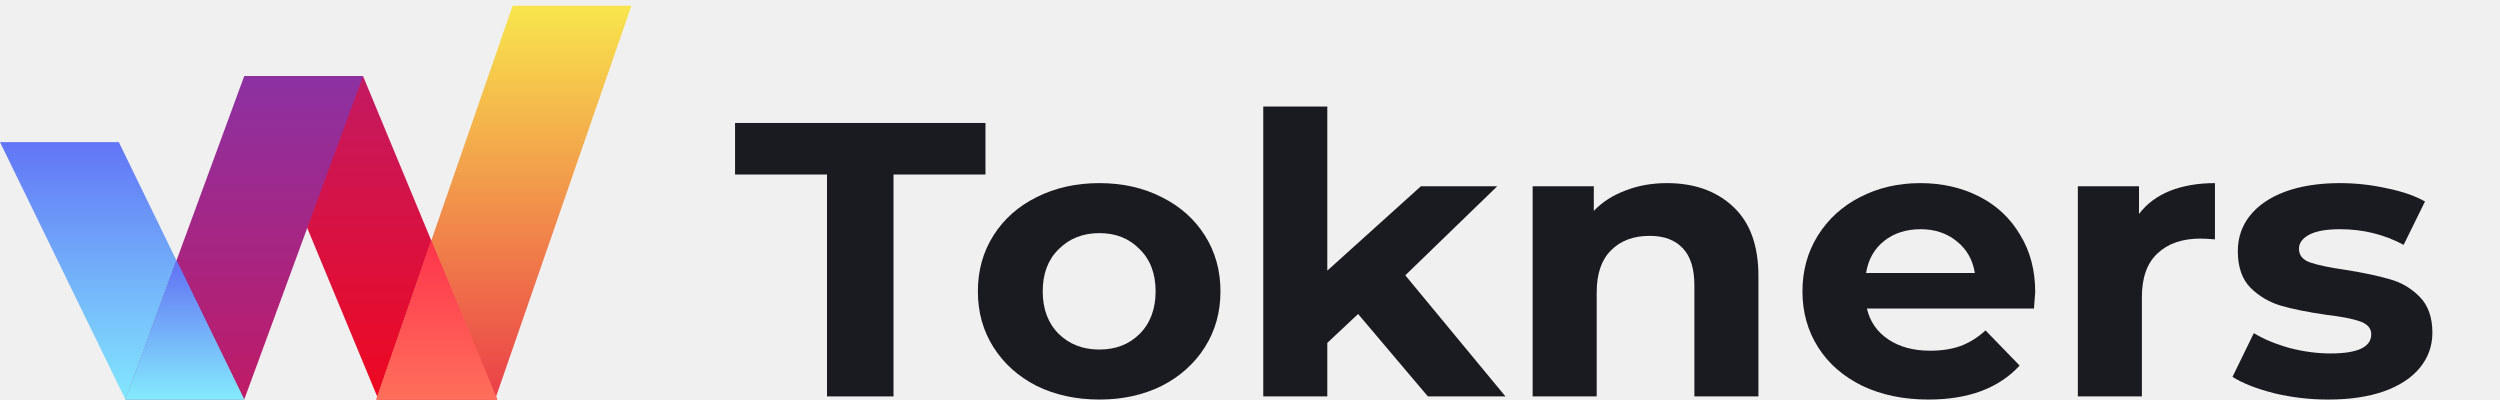
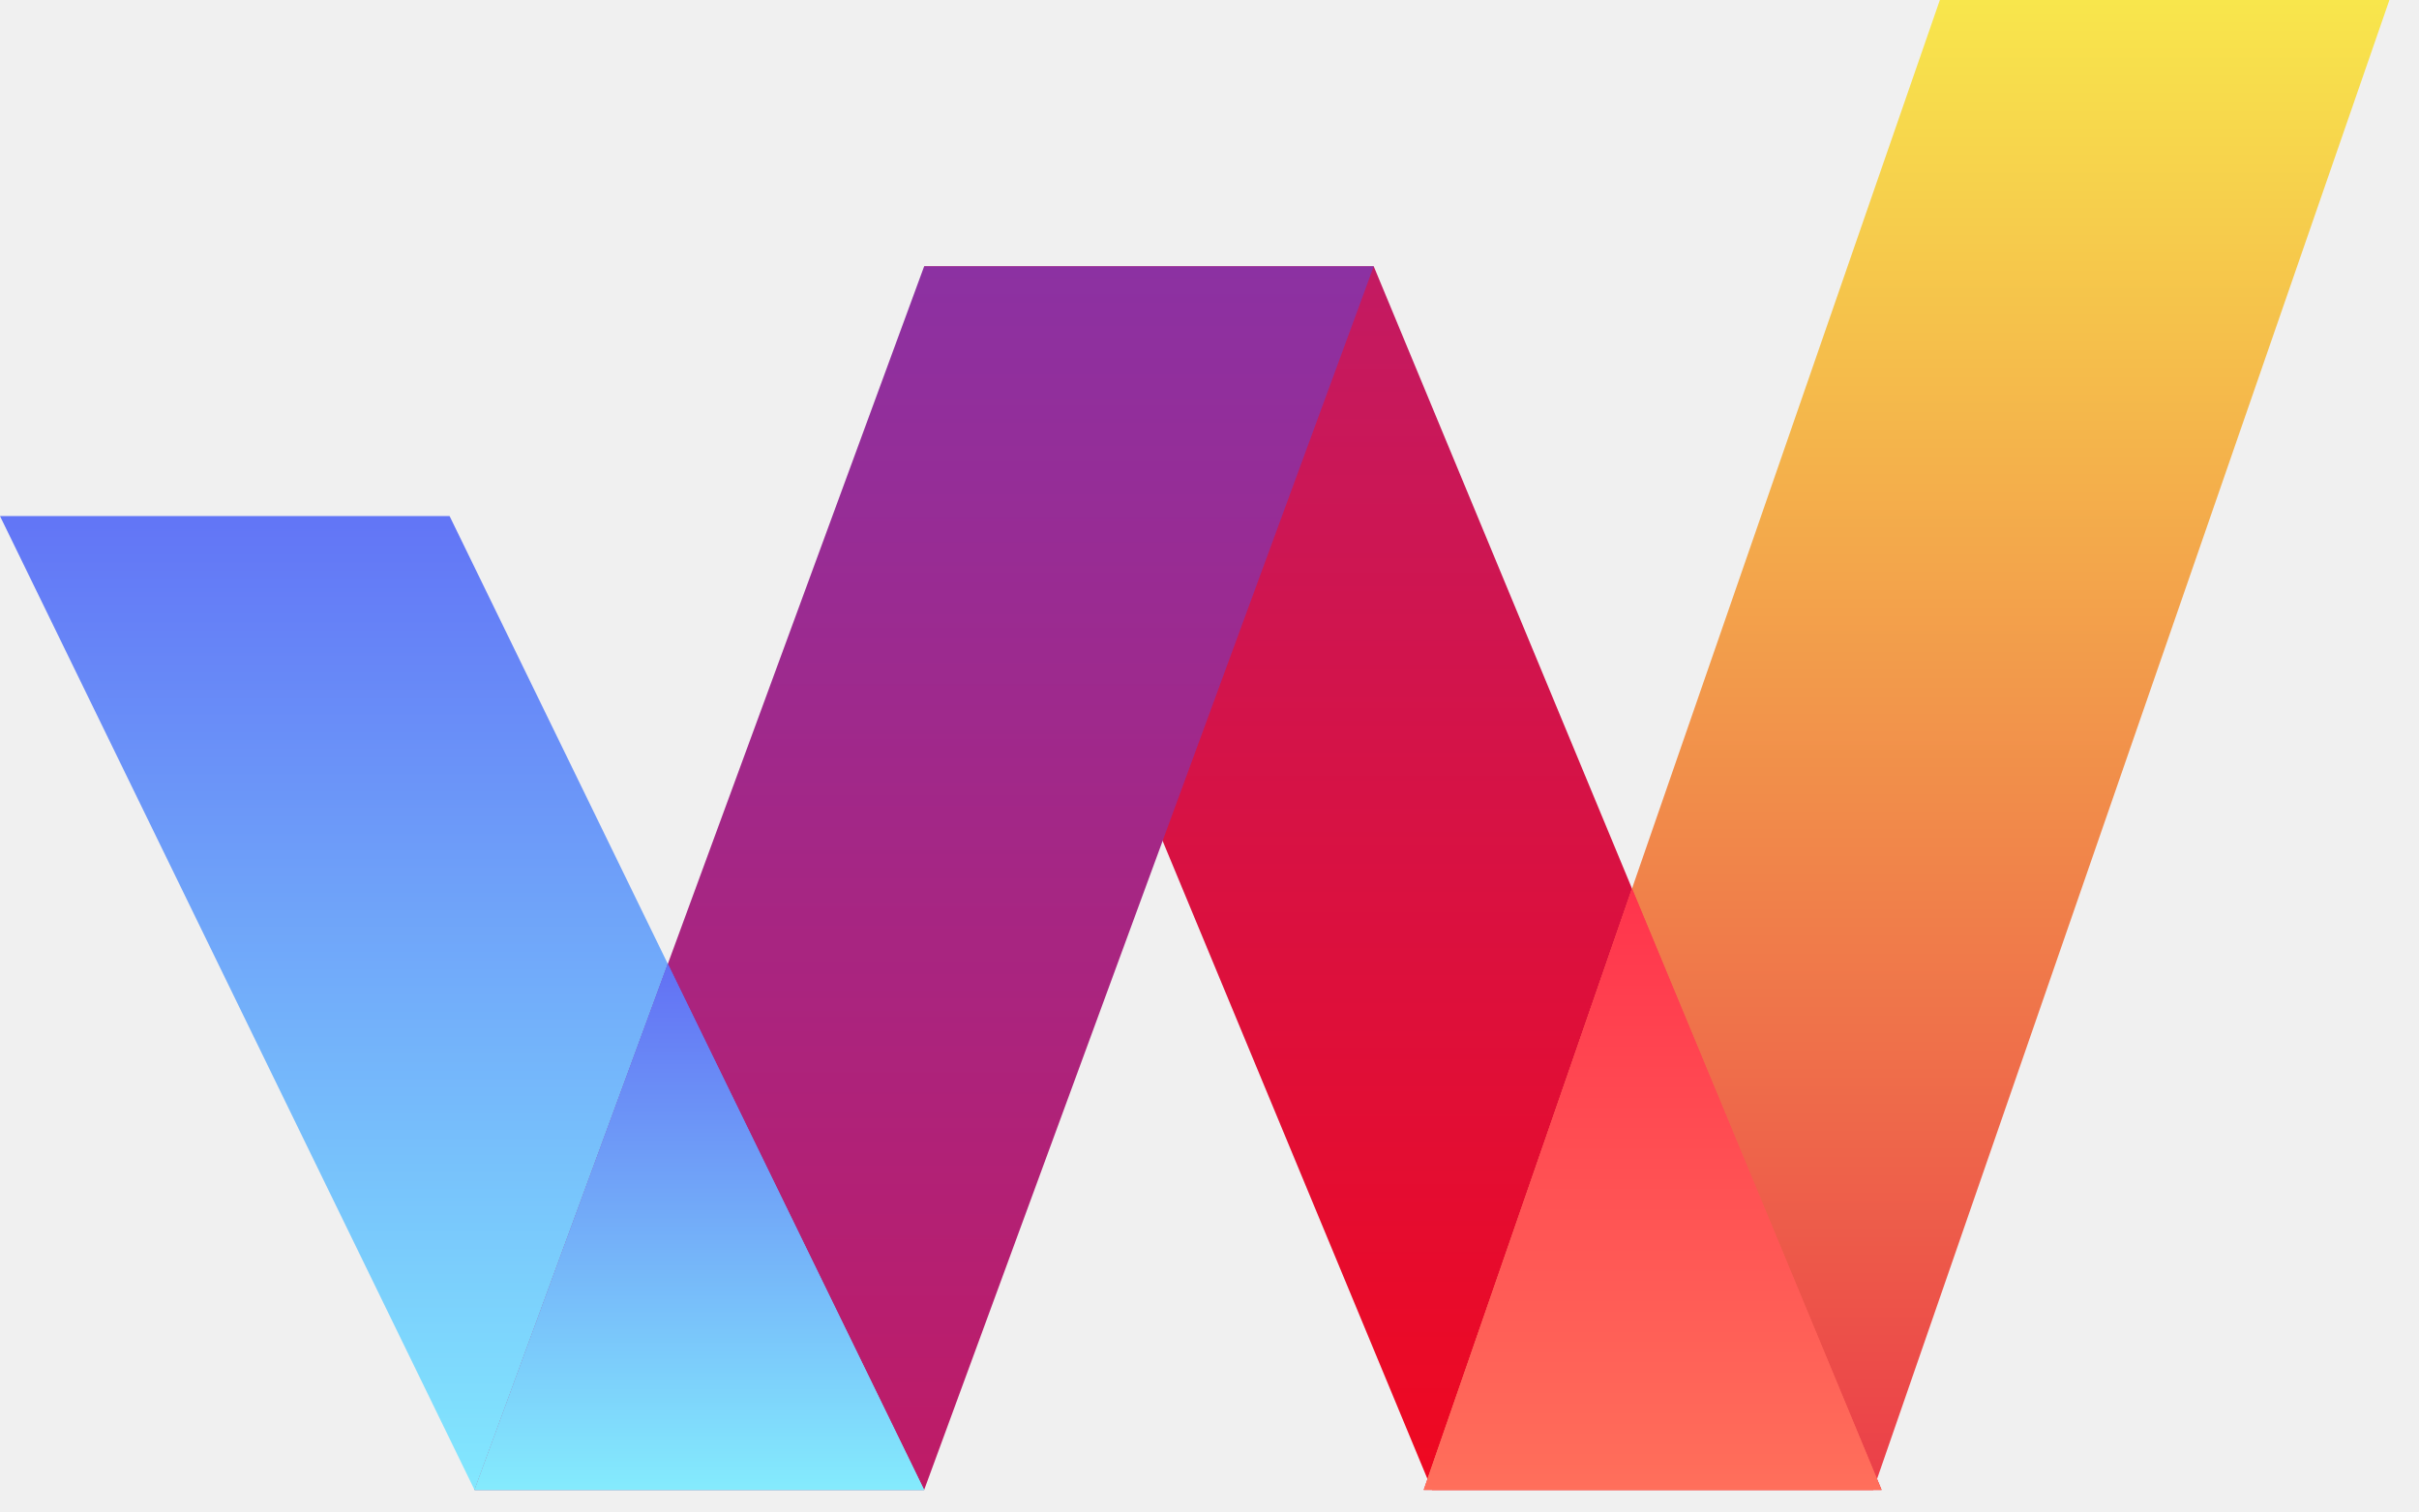
- <svg xmlns="http://www.w3.org/2000/svg" width="219" height="35" viewBox="0 0 219 35" fill="none">
-   <g clip-path="url(#clip0_1_26)">
-     <path d="M10.408 12.45H0L10.986 35H21.394L10.408 12.45Z" fill="url(#paint0_linear_1_26)" />
-     <path d="M31.802 6.668H21.394L33.151 35H43.559L31.802 6.668Z" fill="url(#paint1_linear_1_26)" />
-     <path d="M21.394 6.668H31.802L21.394 35H10.986L21.394 6.668Z" fill="url(#paint2_linear_1_26)" />
-     <path fill-rule="evenodd" clip-rule="evenodd" d="M15.46 22.82L10.986 35H21.394L15.46 22.82Z" fill="url(#paint3_linear_1_26)" />
-     <path fill-rule="evenodd" clip-rule="evenodd" d="M10.986 35H21.394L15.46 22.82L10.986 35Z" fill="url(#paint4_linear_1_26)" />
-     <path d="M44.908 0.5H55.315L43.366 35H32.958L44.908 0.5Z" fill="url(#paint5_linear_1_26)" />
-     <path fill-rule="evenodd" clip-rule="evenodd" d="M37.781 21.076L33.046 34.747L33.151 35H43.559L43.453 34.747L37.781 21.076Z" fill="url(#paint6_linear_1_26)" />
-     <path fill-rule="evenodd" clip-rule="evenodd" d="M43.366 35L43.453 34.747L37.781 21.076L33.046 34.747L32.958 35H43.366Z" fill="url(#paint7_linear_1_26)" />
-     <path d="M72.446 15.288H64.391V10.771H86.327V15.288H78.272V34.726H72.446V15.288Z" fill="#191B21" />
-     <path d="M96.305 35C94.267 35 92.433 34.601 90.803 33.802C89.197 32.981 87.938 31.852 87.027 30.414C86.116 28.977 85.661 27.346 85.661 25.52C85.661 23.695 86.116 22.064 87.027 20.627C87.938 19.189 89.197 18.071 90.803 17.273C92.433 16.452 94.267 16.041 96.305 16.041C98.342 16.041 100.164 16.452 101.77 17.273C103.377 18.071 104.635 19.189 105.546 20.627C106.457 22.064 106.913 23.695 106.913 25.52C106.913 27.346 106.457 28.977 105.546 30.414C104.635 31.852 103.377 32.981 101.77 33.802C100.164 34.601 98.342 35 96.305 35ZM96.305 30.62C97.743 30.62 98.918 30.163 99.829 29.251C100.764 28.315 101.231 27.072 101.231 25.52C101.231 23.969 100.764 22.737 99.829 21.824C98.918 20.889 97.743 20.421 96.305 20.421C94.866 20.421 93.68 20.889 92.745 21.824C91.81 22.737 91.342 23.969 91.342 25.52C91.342 27.072 91.81 28.315 92.745 29.251C93.68 30.163 94.866 30.62 96.305 30.62Z" fill="#191B21" />
-     <path d="M118.969 27.505L116.272 30.038V34.726H110.662V9.333H116.272V23.707L124.471 16.315H131.159L123.104 24.117L131.878 34.726H125.082L118.969 27.505Z" fill="#191B21" />
-     <path d="M146.019 16.041C148.416 16.041 150.346 16.725 151.809 18.094C153.295 19.463 154.038 21.494 154.038 24.186V34.726H148.428V25.007C148.428 23.547 148.093 22.463 147.422 21.756C146.75 21.026 145.779 20.661 144.509 20.661C143.094 20.661 141.968 21.083 141.129 21.927C140.29 22.748 139.87 23.98 139.87 25.623V34.726H134.26V16.315H139.618V18.471C140.362 17.695 141.285 17.102 142.387 16.691C143.49 16.258 144.701 16.041 146.019 16.041Z" fill="#191B21" />
-     <path d="M178.284 25.589C178.284 25.657 178.248 26.136 178.176 27.026H163.541C163.805 28.167 164.428 29.068 165.411 29.73C166.394 30.391 167.616 30.722 169.079 30.722C170.085 30.722 170.972 30.585 171.74 30.312C172.531 30.015 173.262 29.559 173.933 28.943L176.918 32.023C175.096 34.008 172.435 35 168.935 35C166.753 35 164.823 34.601 163.145 33.802C161.467 32.981 160.173 31.852 159.262 30.414C158.351 28.977 157.895 27.346 157.895 25.52C157.895 23.718 158.339 22.098 159.226 20.661C160.137 19.201 161.371 18.071 162.93 17.273C164.512 16.452 166.274 16.041 168.216 16.041C170.109 16.041 171.824 16.429 173.358 17.204C174.892 17.98 176.091 19.098 176.954 20.558C177.841 21.996 178.284 23.672 178.284 25.589ZM168.252 20.079C166.981 20.079 165.914 20.421 165.051 21.106C164.188 21.79 163.661 22.726 163.469 23.912H172.998C172.806 22.748 172.279 21.824 171.416 21.14C170.553 20.433 169.498 20.079 168.252 20.079Z" fill="#191B21" />
-     <path d="M187.377 18.744C188.048 17.855 188.947 17.182 190.074 16.725C191.224 16.269 192.543 16.041 194.029 16.041V20.969C193.406 20.923 192.986 20.9 192.771 20.9C191.165 20.9 189.906 21.334 188.995 22.201C188.084 23.045 187.629 24.323 187.629 26.034V34.726H182.019V16.315H187.377V18.744Z" fill="#191B21" />
-     <path d="M203.944 35C202.338 35 200.767 34.818 199.233 34.452C197.699 34.065 196.476 33.586 195.565 33.015L197.435 29.182C198.298 29.707 199.341 30.14 200.564 30.483C201.786 30.802 202.985 30.962 204.159 30.962C206.533 30.962 207.719 30.403 207.719 29.285C207.719 28.76 207.396 28.384 206.749 28.156C206.101 27.927 205.106 27.733 203.764 27.574C202.182 27.346 200.875 27.083 199.844 26.787C198.813 26.49 197.915 25.965 197.147 25.212C196.404 24.46 196.033 23.387 196.033 21.996C196.033 20.832 196.38 19.805 197.075 18.916C197.795 18.003 198.825 17.296 200.168 16.794C201.534 16.292 203.141 16.041 204.987 16.041C206.353 16.041 207.707 16.189 209.05 16.486C210.416 16.76 211.543 17.147 212.43 17.649L210.56 21.448C208.858 20.535 207 20.079 204.987 20.079C203.788 20.079 202.889 20.239 202.29 20.558C201.69 20.878 201.391 21.288 201.391 21.79C201.391 22.361 201.714 22.76 202.361 22.988C203.009 23.216 204.04 23.433 205.454 23.638C207.036 23.889 208.331 24.163 209.338 24.46C210.344 24.733 211.219 25.247 211.963 26C212.706 26.752 213.077 27.802 213.077 29.148C213.077 30.289 212.718 31.304 211.999 32.194C211.279 33.084 210.225 33.779 208.834 34.281C207.468 34.76 205.838 35 203.944 35Z" fill="#191B21" />
-   </g>
+ <svg xmlns="http://www.w3.org/2000/svg" width="56" height="35" viewBox="0 0 56 35" fill="none">
+   <path d="M10.408 11.95H0L10.986 34.5H21.394L10.408 11.95Z" fill="url(#paint0_linear_1_71)" />
+   <path d="M31.802 6.167H21.394L33.151 34.5H43.559L31.802 6.167Z" fill="url(#paint1_linear_1_71)" />
+   <path d="M21.394 6.167H31.802L21.394 34.5H10.986L21.394 6.167Z" fill="url(#paint2_linear_1_71)" />
+   <path fill-rule="evenodd" clip-rule="evenodd" d="M15.46 22.32L10.986 34.5H21.394L15.46 22.32Z" fill="url(#paint3_linear_1_71)" />
+   <path fill-rule="evenodd" clip-rule="evenodd" d="M10.986 34.5H21.394L15.46 22.32L10.986 34.5Z" fill="url(#paint4_linear_1_71)" />
+   <path d="M44.908 0H55.315L43.366 34.5H32.958L44.908 0Z" fill="url(#paint5_linear_1_71)" />
+   <path fill-rule="evenodd" clip-rule="evenodd" d="M37.781 20.576L33.046 34.247L33.151 34.5H43.559L43.453 34.247L37.781 20.576Z" fill="url(#paint6_linear_1_71)" />
+   <path fill-rule="evenodd" clip-rule="evenodd" d="M43.366 34.5L43.453 34.247L37.781 20.576L33.046 34.247L32.958 34.5H43.366Z" fill="url(#paint7_linear_1_71)" />
  <defs>
-     <linearGradient id="paint0_linear_1_26" x1="10.697" y1="12.45" x2="10.697" y2="35" gradientUnits="userSpaceOnUse">
+     <linearGradient id="paint0_linear_1_71" x1="10.697" y1="11.95" x2="10.697" y2="34.5" gradientUnits="userSpaceOnUse">
      <stop stop-color="#6275F6" />
      <stop offset="1" stop-color="#82E8FE" />
    </linearGradient>
-     <linearGradient id="paint1_linear_1_26" x1="32.476" y1="6.668" x2="32.476" y2="35" gradientUnits="userSpaceOnUse">
+     <linearGradient id="paint1_linear_1_71" x1="32.476" y1="6.167" x2="32.476" y2="34.5" gradientUnits="userSpaceOnUse">
      <stop stop-color="#C31A62" />
      <stop offset="1" stop-color="#EF0820" />
    </linearGradient>
-     <linearGradient id="paint2_linear_1_26" x1="21.394" y1="6.668" x2="21.394" y2="35" gradientUnits="userSpaceOnUse">
+     <linearGradient id="paint2_linear_1_71" x1="21.394" y1="6.167" x2="21.394" y2="34.5" gradientUnits="userSpaceOnUse">
      <stop stop-color="#8C31A2" />
      <stop offset="1" stop-color="#BF1B66" />
    </linearGradient>
-     <linearGradient id="paint3_linear_1_26" x1="16.19" y1="22.82" x2="16.19" y2="35" gradientUnits="userSpaceOnUse">
+     <linearGradient id="paint3_linear_1_71" x1="16.19" y1="22.32" x2="16.19" y2="34.5" gradientUnits="userSpaceOnUse">
      <stop stop-color="#6270F4" />
      <stop offset="1" stop-color="#84EBFD" />
    </linearGradient>
-     <linearGradient id="paint4_linear_1_26" x1="16.19" y1="22.82" x2="16.19" y2="35" gradientUnits="userSpaceOnUse">
+     <linearGradient id="paint4_linear_1_71" x1="16.19" y1="22.32" x2="16.19" y2="34.5" gradientUnits="userSpaceOnUse">
      <stop stop-color="#6270F4" />
      <stop offset="1" stop-color="#84EBFD" />
    </linearGradient>
-     <linearGradient id="paint5_linear_1_26" x1="44.137" y1="0.5" x2="44.137" y2="35" gradientUnits="userSpaceOnUse">
+     <linearGradient id="paint5_linear_1_71" x1="44.137" y1="0" x2="44.137" y2="34.5" gradientUnits="userSpaceOnUse">
      <stop stop-color="#F8E64C" />
      <stop offset="1" stop-color="#EB3E49" />
    </linearGradient>
-     <linearGradient id="paint6_linear_1_26" x1="38.258" y1="21.076" x2="38.258" y2="35" gradientUnits="userSpaceOnUse">
+     <linearGradient id="paint6_linear_1_71" x1="38.258" y1="20.576" x2="38.258" y2="34.5" gradientUnits="userSpaceOnUse">
      <stop stop-color="#FF344C" />
      <stop offset="1" stop-color="#FF6F5B" />
    </linearGradient>
-     <linearGradient id="paint7_linear_1_26" x1="38.258" y1="21.076" x2="38.258" y2="35" gradientUnits="userSpaceOnUse">
+     <linearGradient id="paint7_linear_1_71" x1="38.258" y1="20.576" x2="38.258" y2="34.5" gradientUnits="userSpaceOnUse">
      <stop stop-color="#FF344C" />
      <stop offset="1" stop-color="#FF6F5B" />
    </linearGradient>
-     <clipPath id="clip0_1_26">
-       <rect width="219" height="35" fill="white" />
-     </clipPath>
  </defs>
</svg>
